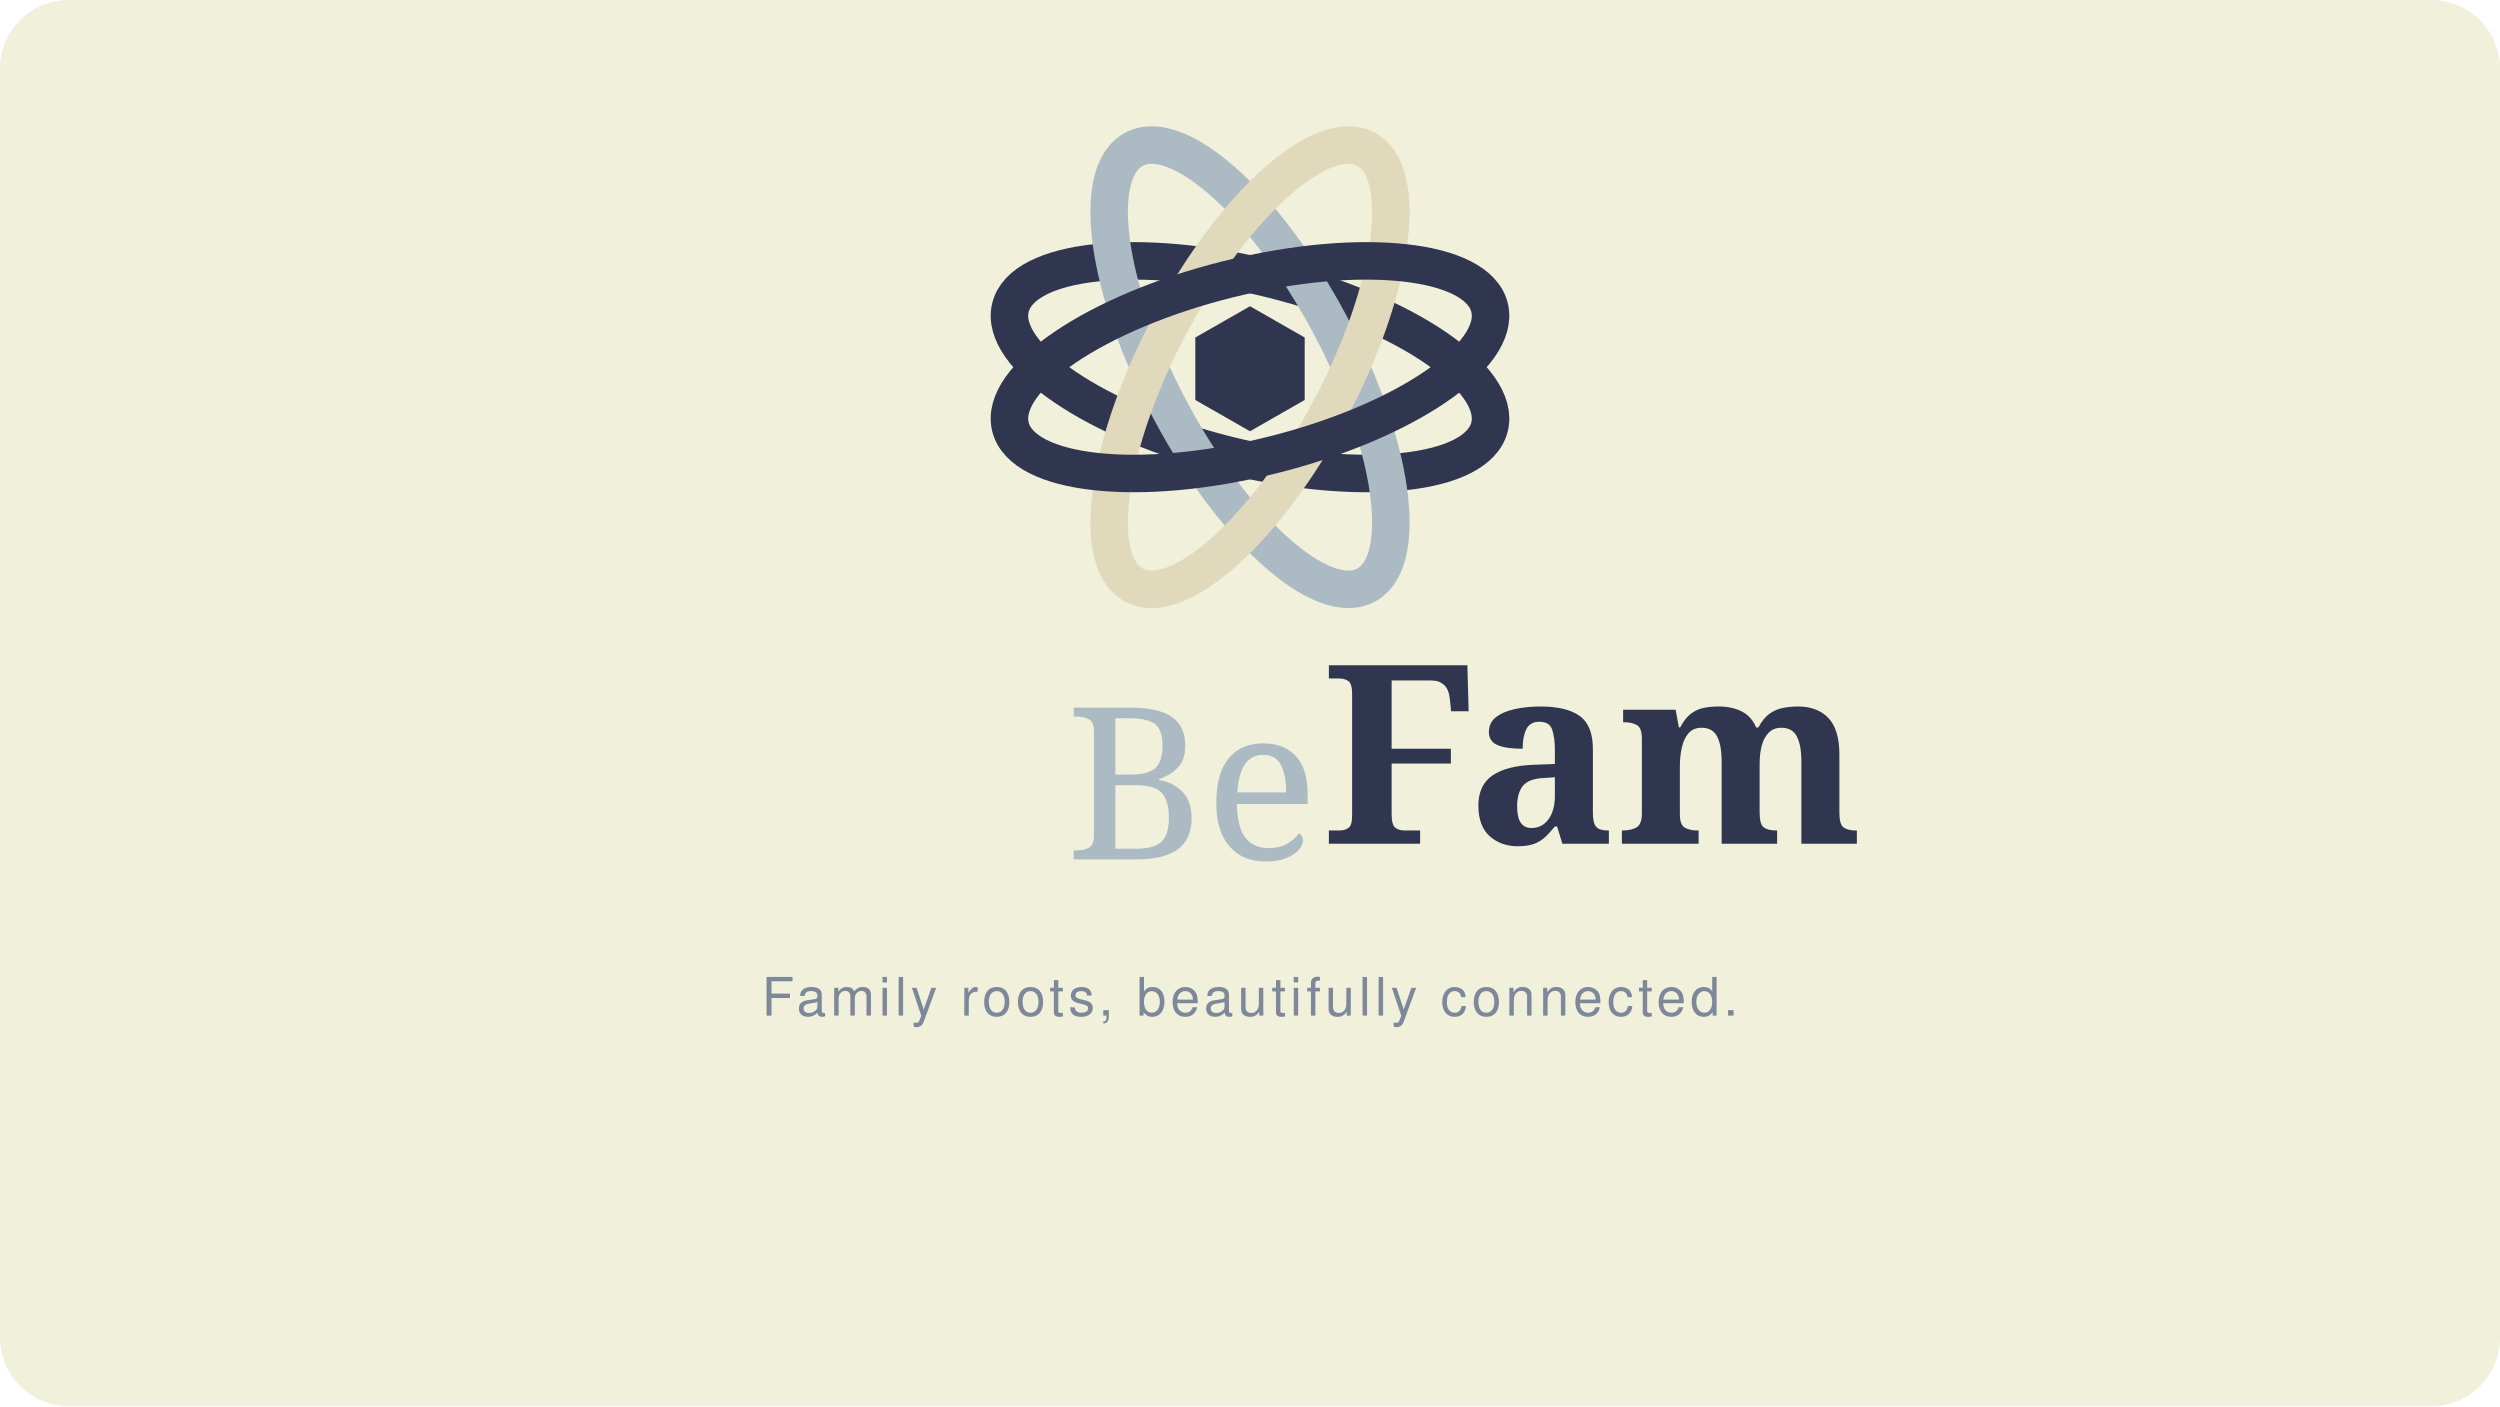
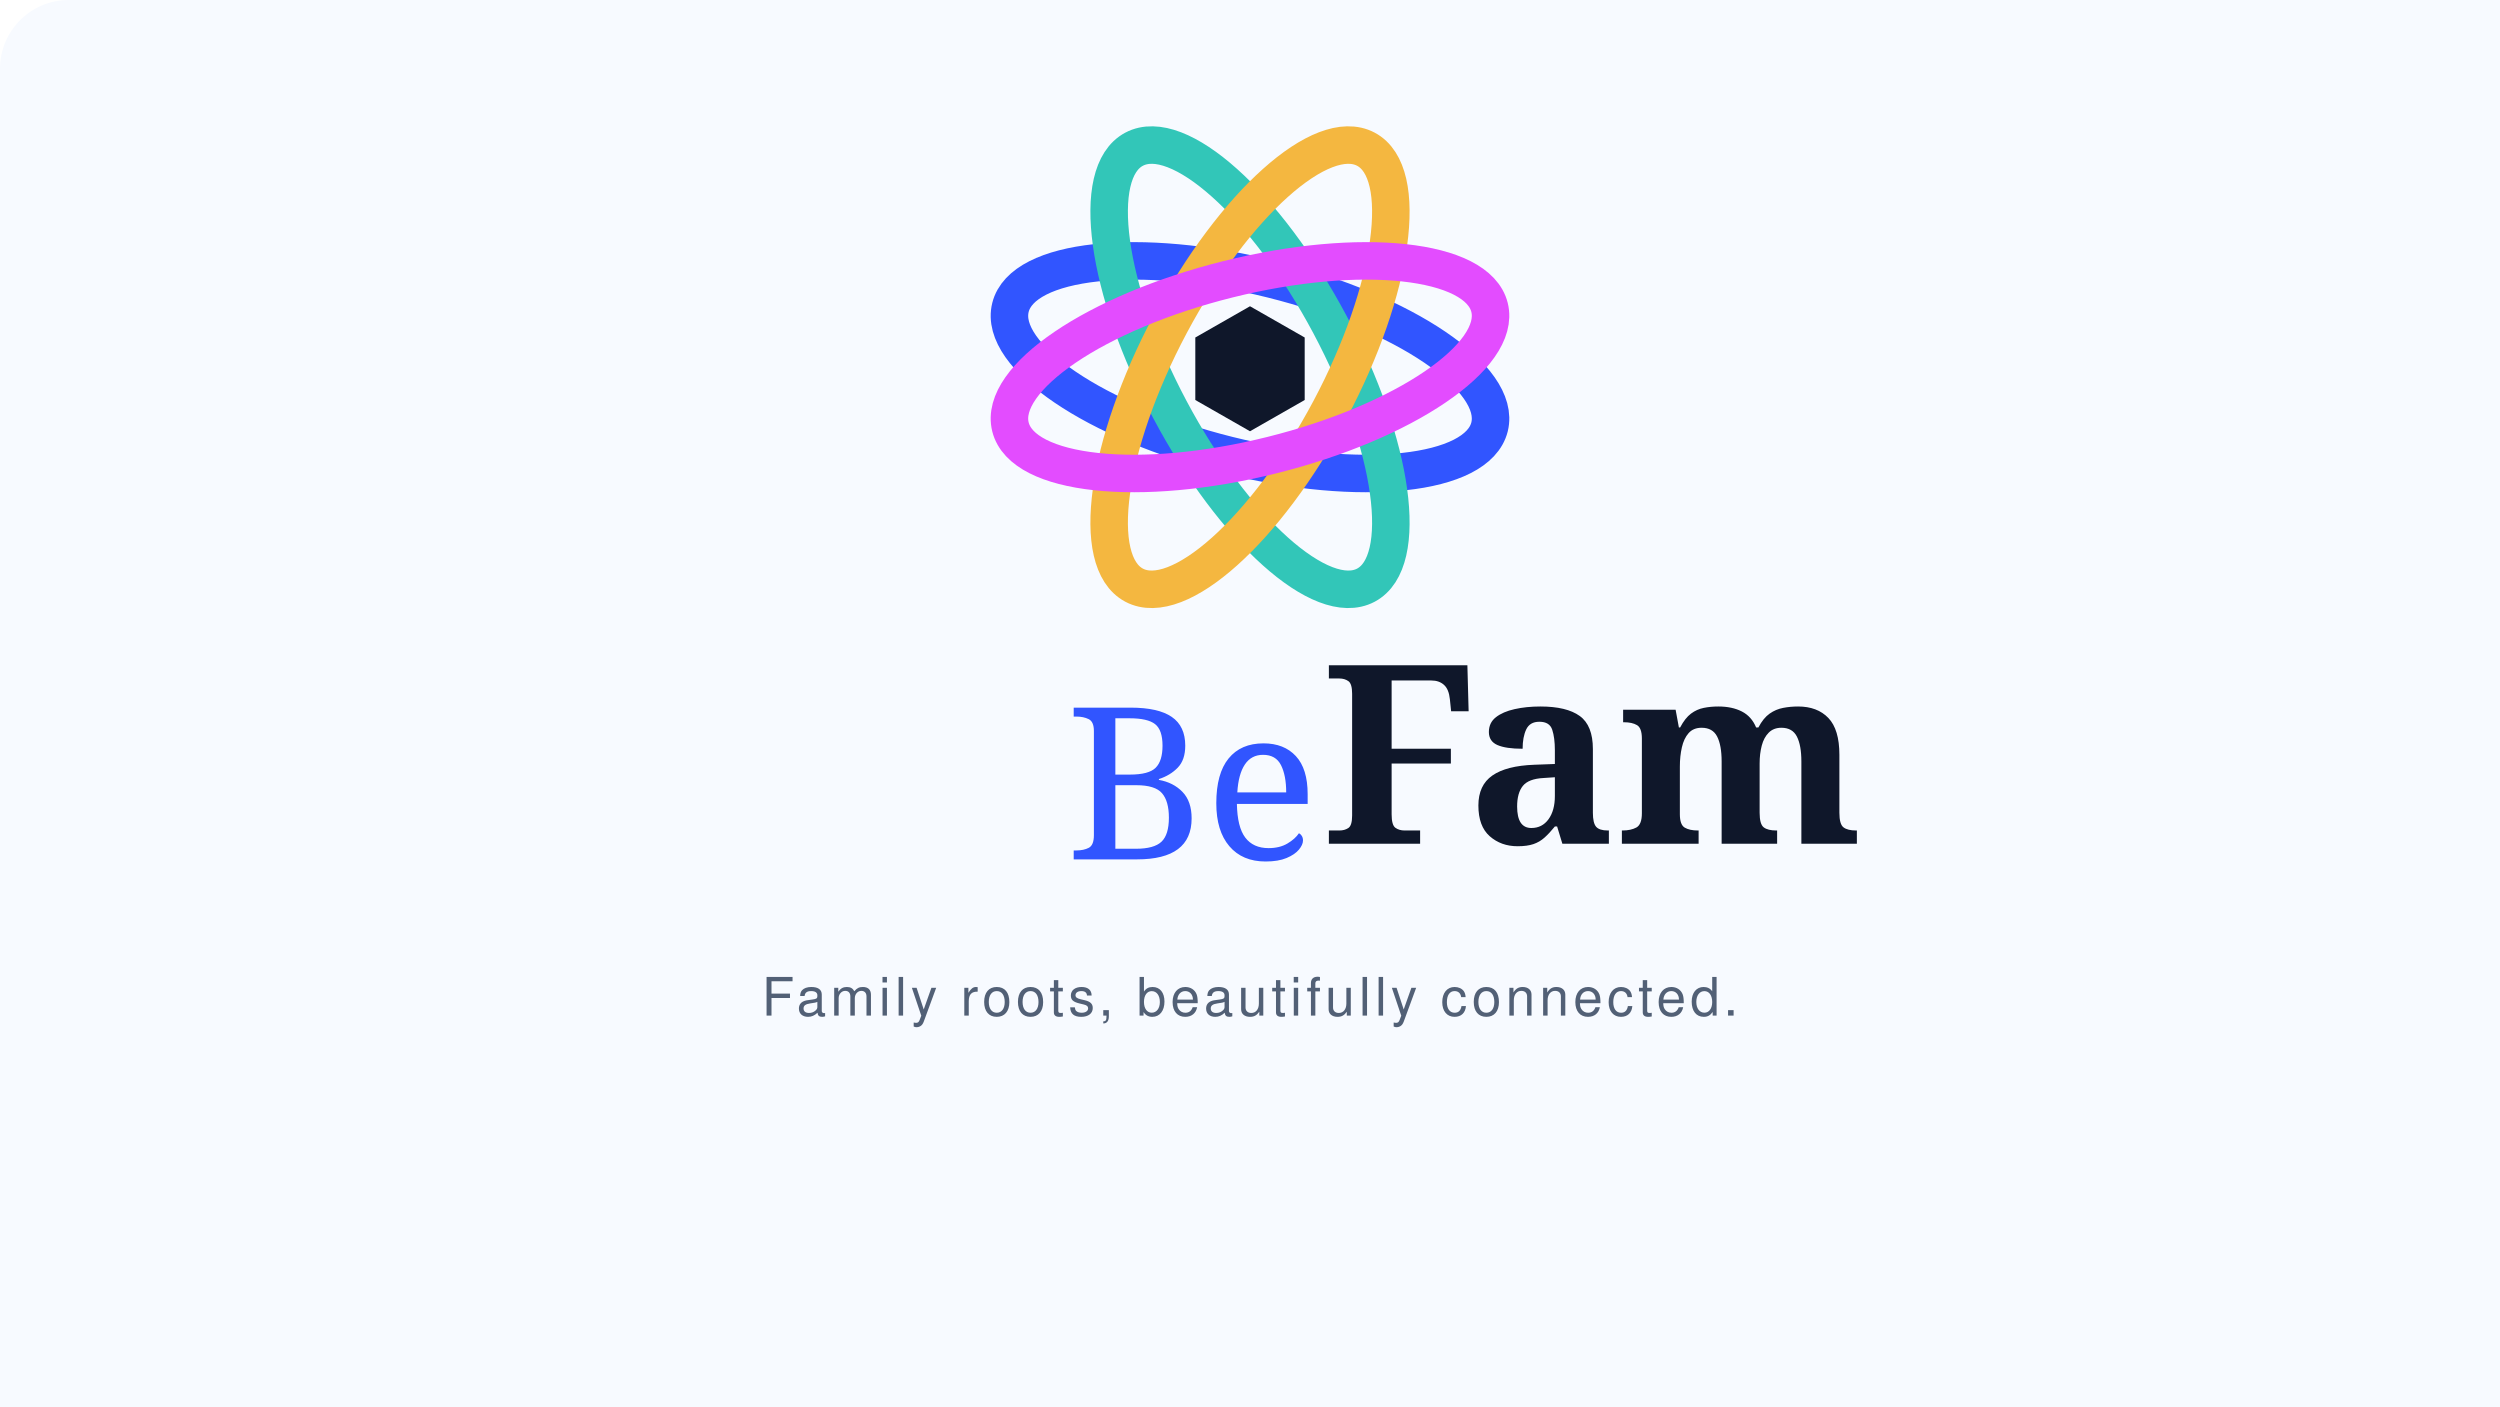
- <svg xmlns="http://www.w3.org/2000/svg" width="1600" height="900" viewBox="0 0 1600 900">
-   <rect width="1600" height="900" rx="44" fill="#F0F0DB" />
+ <svg xmlns="http://www.w3.org/2000/svg" width="3840" height="2160" viewBox="0 0 1600 900">
+   <rect width="3840" height="2160" rx="44" fill="#F7FAFF" />
  <g transform="rotate(14 800 235)">
-     <ellipse cx="800" cy="235" rx="158" ry="58" fill="none" stroke="#30364F" stroke-width="24" />
+     <ellipse cx="800" cy="235" rx="158" ry="58" fill="none" stroke="#3155FF" stroke-width="24" />
  </g>
  <g transform="rotate(62 800 235)">
-     <ellipse cx="800" cy="235" rx="158" ry="58" fill="none" stroke="#ACBAC4" stroke-width="24" />
+     <ellipse cx="800" cy="235" rx="158" ry="58" fill="none" stroke="#32C6B8" stroke-width="24" />
  </g>
  <g transform="rotate(118 800 235)">
-     <ellipse cx="800" cy="235" rx="158" ry="58" fill="none" stroke="#E1D9BC" stroke-width="24" />
+     <ellipse cx="800" cy="235" rx="158" ry="58" fill="none" stroke="#F4B740" stroke-width="24" />
  </g>
  <g transform="rotate(166 800 235)">
-     <ellipse cx="800" cy="235" rx="158" ry="58" fill="none" stroke="#30364F" stroke-width="24" />
+     <ellipse cx="800" cy="235" rx="158" ry="58" fill="none" stroke="#E34CFF" stroke-width="24" />
  </g>
-   <polygon points="800,196 835,216 835,256 800,276 765,256 765,216" fill="#30364F" />
-   <text x="682" y="550" font-family="New York, Georgia, serif" font-size="136" fill="#ACBAC4">Be</text>
-   <text x="846" y="540" font-family="New York, Georgia, serif" font-size="160" font-weight="700" fill="#30364F">Fam</text>
-   <text x="800" y="650" font-family="Avenir Next, Helvetica, sans-serif" font-size="34" fill="#7E889B" text-anchor="middle" letter-spacing="0.08em">Family roots, beautifully connected.</text>
+   <polygon points="800,196 835,216 835,256 800,276 765,256 765,216" fill="#0F172A" />
+   <text x="682" y="550" font-family="New York, Georgia, serif" font-size="136" fill="#3155FF">Be</text>
+   <text x="846" y="540" font-family="New York, Georgia, serif" font-size="160" font-weight="700" fill="#0F172A">Fam</text>
+   <text x="800" y="650" font-family="Avenir Next, Helvetica, sans-serif" font-size="34" fill="#526076" text-anchor="middle" letter-spacing="0.08em">Family roots, beautifully connected.</text>
</svg>
